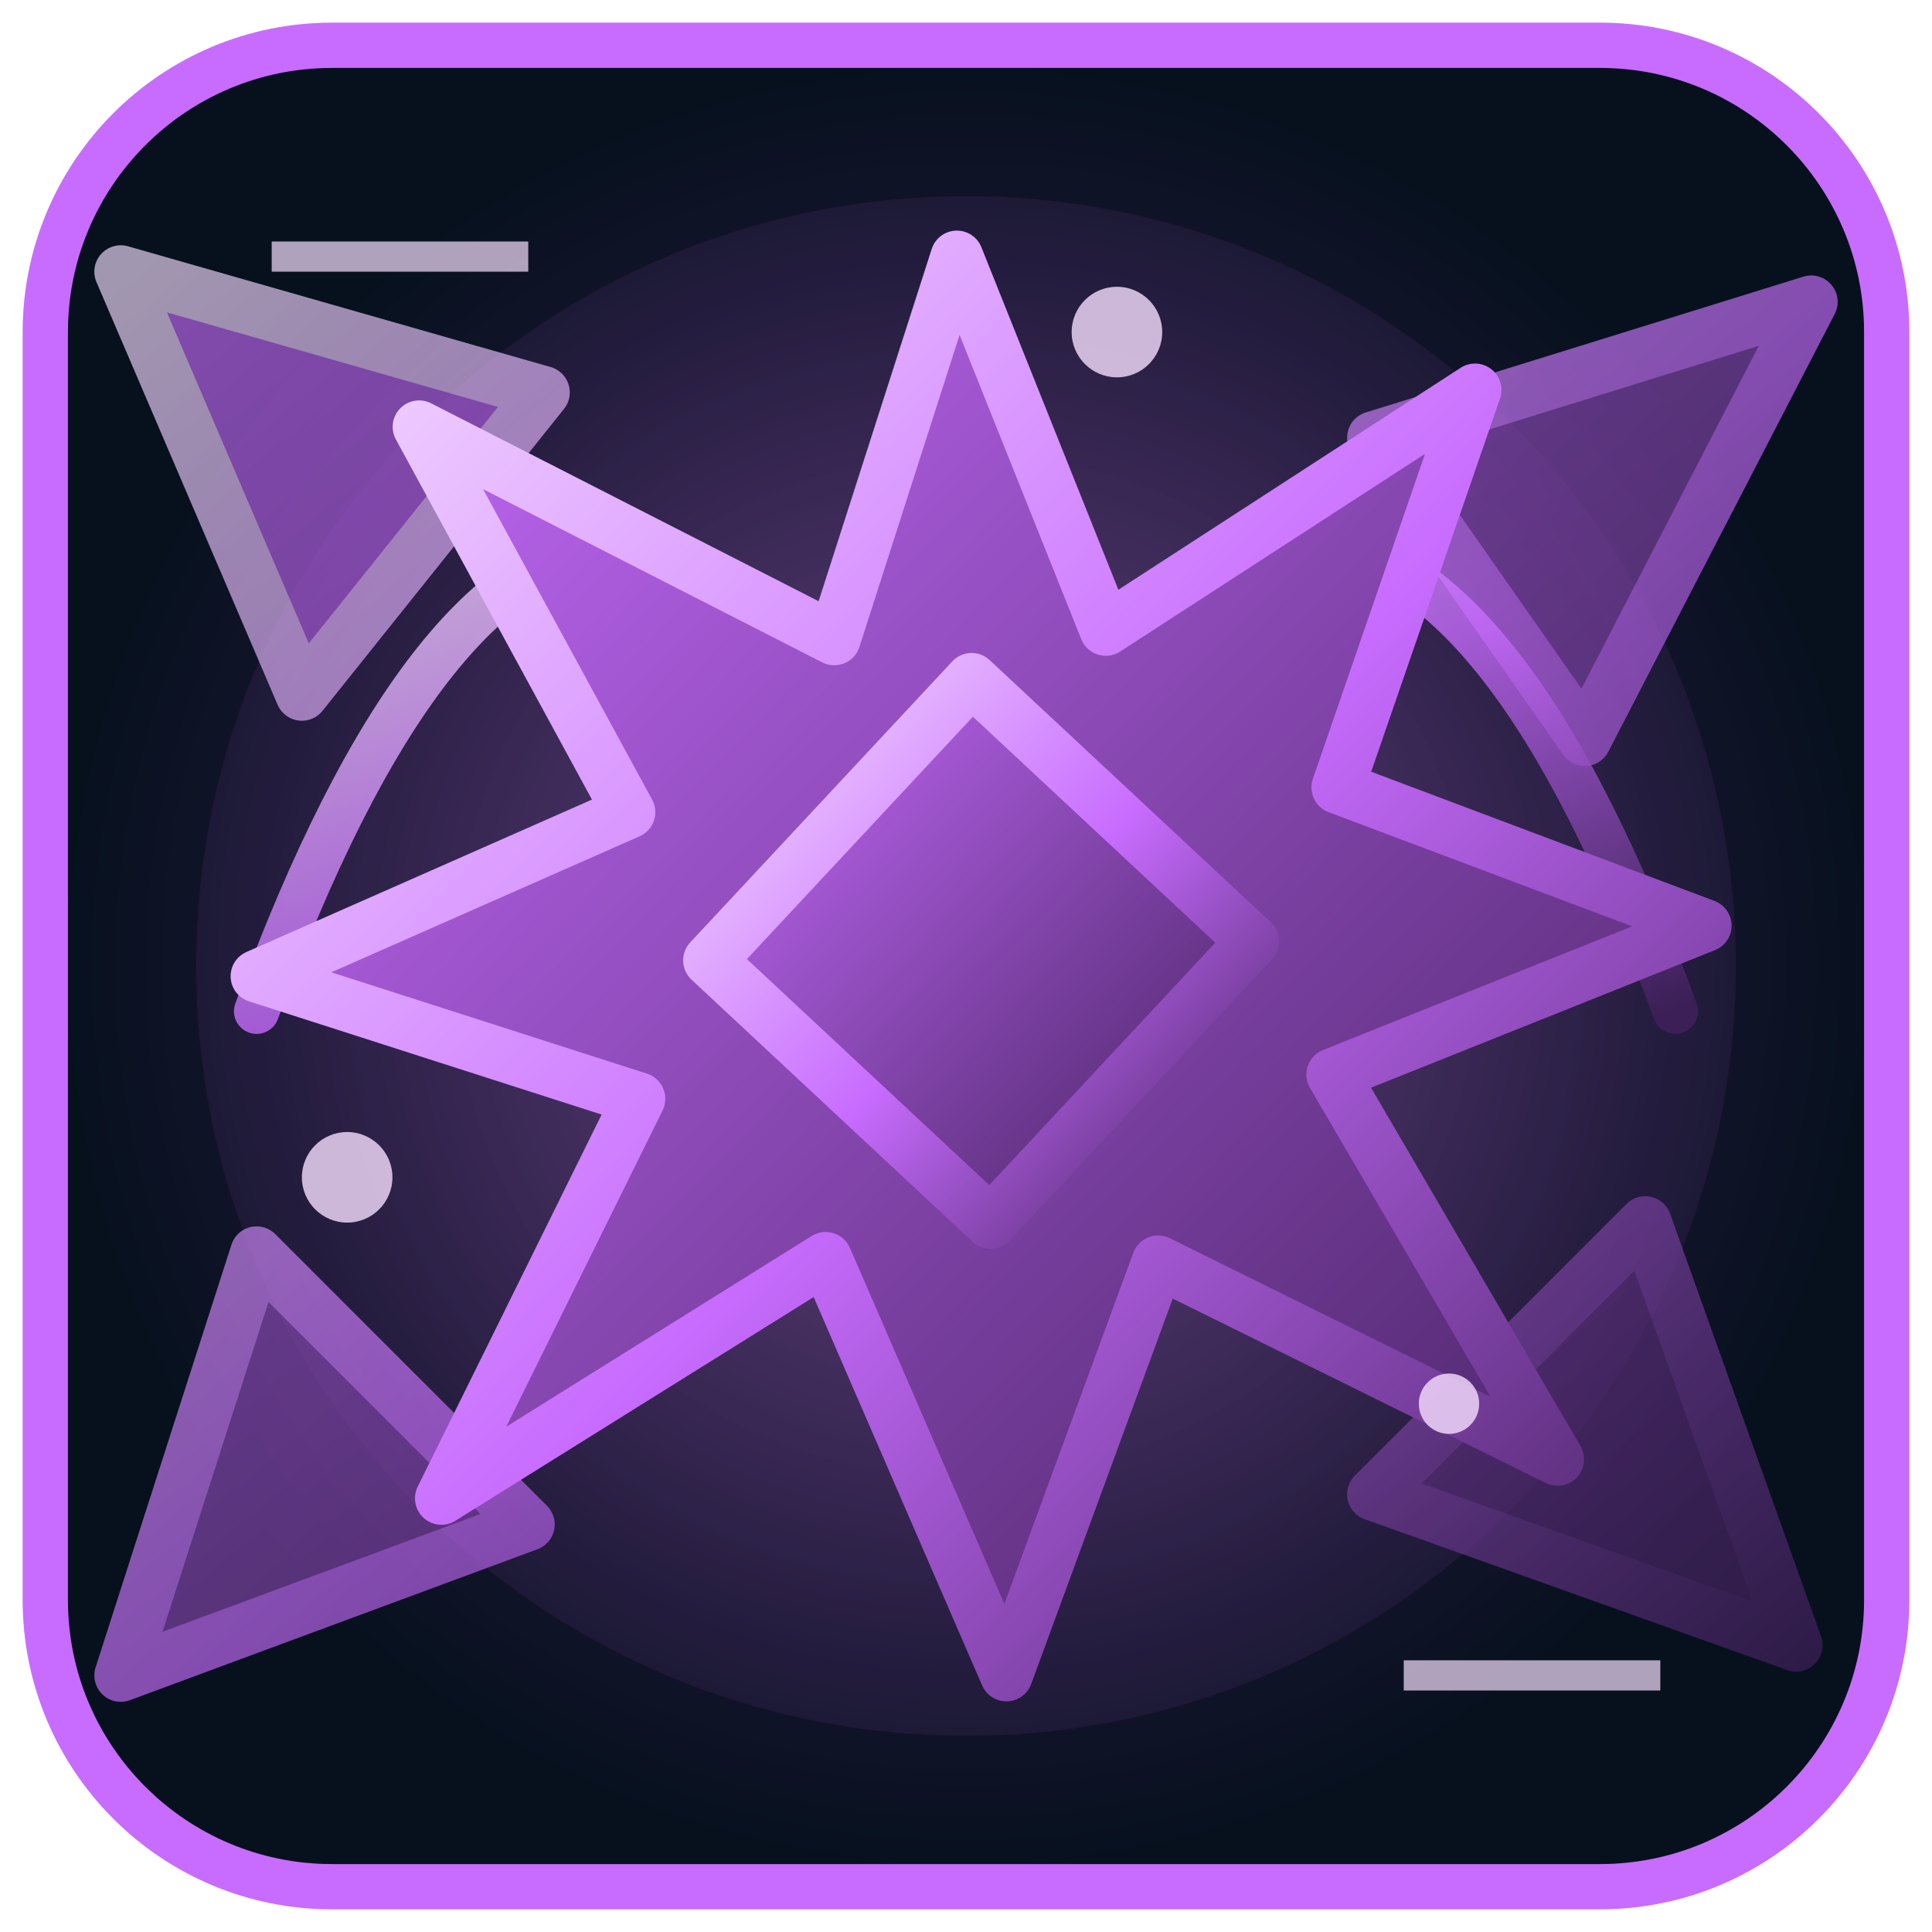
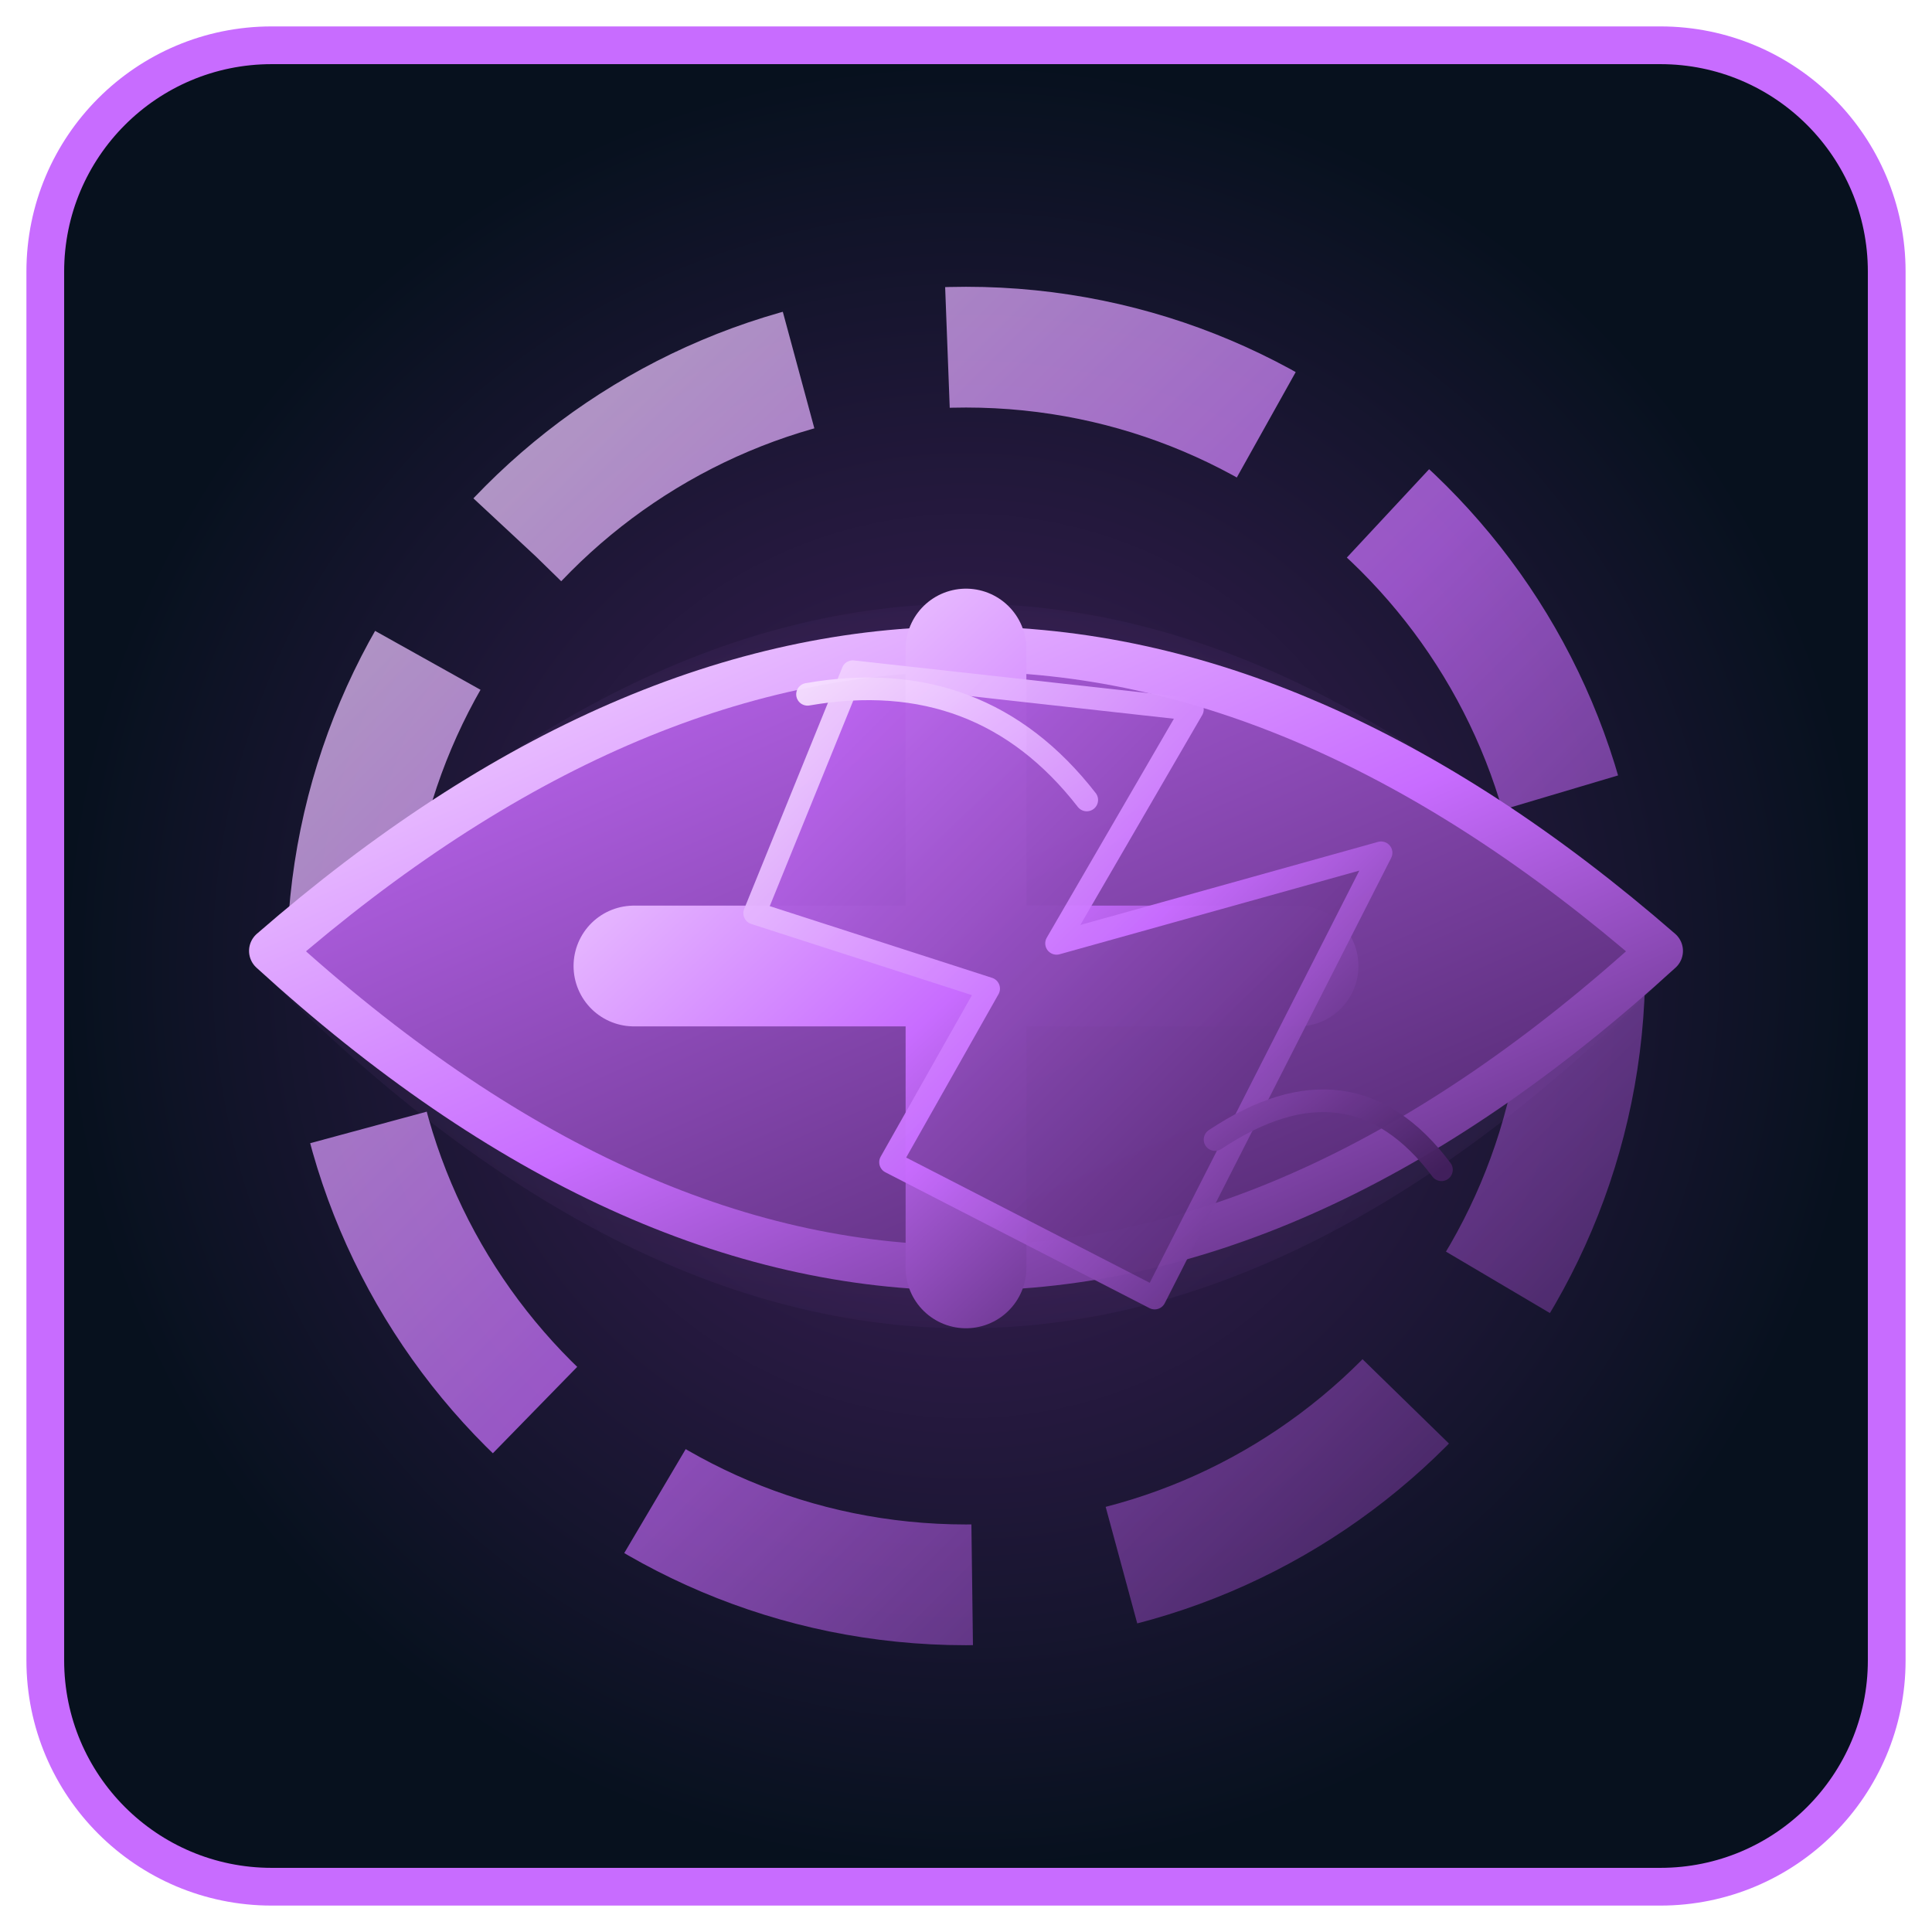
- <svg xmlns="http://www.w3.org/2000/svg" width="128" height="128" viewBox="0 0 128 128" role="img" aria-label="虛空裂縫 W 虛空壓制" data-skill-id="voidrift:W">
+ <svg xmlns="http://www.w3.org/2000/svg" width="128" height="128" viewBox="0 0 128 128" role="img" aria-label="虛空裂縫 W 虛空壓制" data-skill-id="voidrift:W" data-scene="silence">
  <defs>
    <radialGradient id="ground">
      <stop stop-color="#42205d" />
      <stop offset="1" stop-color="#07111e" />
    </radialGradient>
    <linearGradient id="bright" x2="1" y2="1">
      <stop stop-color="#f6dfff" />
      <stop offset=".52" stop-color="#c86cff" />
      <stop offset="1" stop-color="#42205d" />
    </linearGradient>
    <linearGradient id="metal" x2="1" y2="1">
      <stop stop-color="#c86cff" />
      <stop offset="1" stop-color="#42205d" />
    </linearGradient>
    <radialGradient id="accent">
      <stop stop-color="#f6dfff" stop-opacity=".9" />
      <stop offset="1" stop-color="#c86cff" stop-opacity=".25" />
    </radialGradient>
  </defs>
-   <rect x="3" y="3" width="122" height="122" rx="19" fill="url(#ground)" stroke="#c86cff" stroke-width="3" />
-   <circle cx="64" cy="64" r="51" fill="url(#accent)" opacity=".27" />
-   <g opacity=".65">
-     <path d="M8 18 L36 26 L20 46 Z M120 20 L91 29 L105 49 Z M8 111 L35 101 L17 83 Z M119 109 L91 99 L109 81 Z" fill="url(#metal)" stroke="url(#bright)" stroke-width="3.5" stroke-linejoin="round" />
+   <rect x="3" y="3" width="122" height="122" rx="15" fill="url(#ground)" stroke="#c86cff" stroke-width="2.5" />
+   <path d="M17 64 Q64 16 111 64 Q64 112 17 64 Z" fill="url(#accent)" opacity=".16" />
+   <g>
+     <circle cx="64" cy="64" r="41" fill="none" stroke="url(#bright)" stroke-width="8" stroke-dasharray="22 10" opacity=".72" />
+     <path d="M18 63 Q64 23 110 63 Q64 105 18 63 Z" fill="url(#metal)" stroke="url(#bright)" stroke-width="3" stroke-linejoin="round" opacity="1" />
+     <path d="M42 64 L86 64 M64 43 L64 84" fill="none" stroke="url(#bright)" stroke-width="8" stroke-linecap="round" stroke-linejoin="round" opacity="1" />
+     <g transform="translate(40 32) scale(.5)" opacity=".95">
+       <path d="M33 25 L78 30 L60 61 L103 49 L73 108 L38 90 L51 67 L20 57 Z" fill="url(#metal)" stroke="url(#bright)" stroke-width="3" stroke-linejoin="round" opacity="1" />
+       <path d="M27 28 Q50 24 64 42 M81 87 Q99 75 111 91" fill="none" stroke="url(#bright)" stroke-width="3" stroke-linecap="round" stroke-linejoin="round" opacity="1" />
+     </g>
  </g>
-   <g opacity=".78">
-     <path d="M17 67 Q28 37 41 36 M111 67 Q100 37 87 36" fill="none" stroke="url(#bright)" stroke-width="3" stroke-linecap="round" stroke-linejoin="round" />
-   </g>
-   <g transform="translate(1 -1) rotate(-2 64 64)">
-     <path d="M64 18 L73 43 L98 28 L88 54 L112 64 L87 73 L101 99 L75 85 L64 112 L53 84 L27 99 L41 73 L16 64 L41 54 L28 28 L55 43 Z" fill="url(#metal)" stroke="url(#bright)" stroke-width="3.5" stroke-linejoin="round" />
-     <path d="M64 46 L82 64 L64 82 L46 64 Z" fill="url(#metal)" stroke="url(#bright)" stroke-width="3.5" stroke-linejoin="round" />
-   </g>
-   <g>
-     <circle cx="74" cy="22" r="3" fill="#f6dfff" opacity=".8" />
-     <circle cx="96" cy="93" r="2" fill="#f6dfff" opacity=".8" />
-     <circle cx="23" cy="78" r="3" fill="#f6dfff" opacity=".8" />
-   </g>
-   <path d="M18 17 L35 17 M93 111 L110 111" stroke="#f6dfff" stroke-width="2" opacity=".7" />
</svg>
